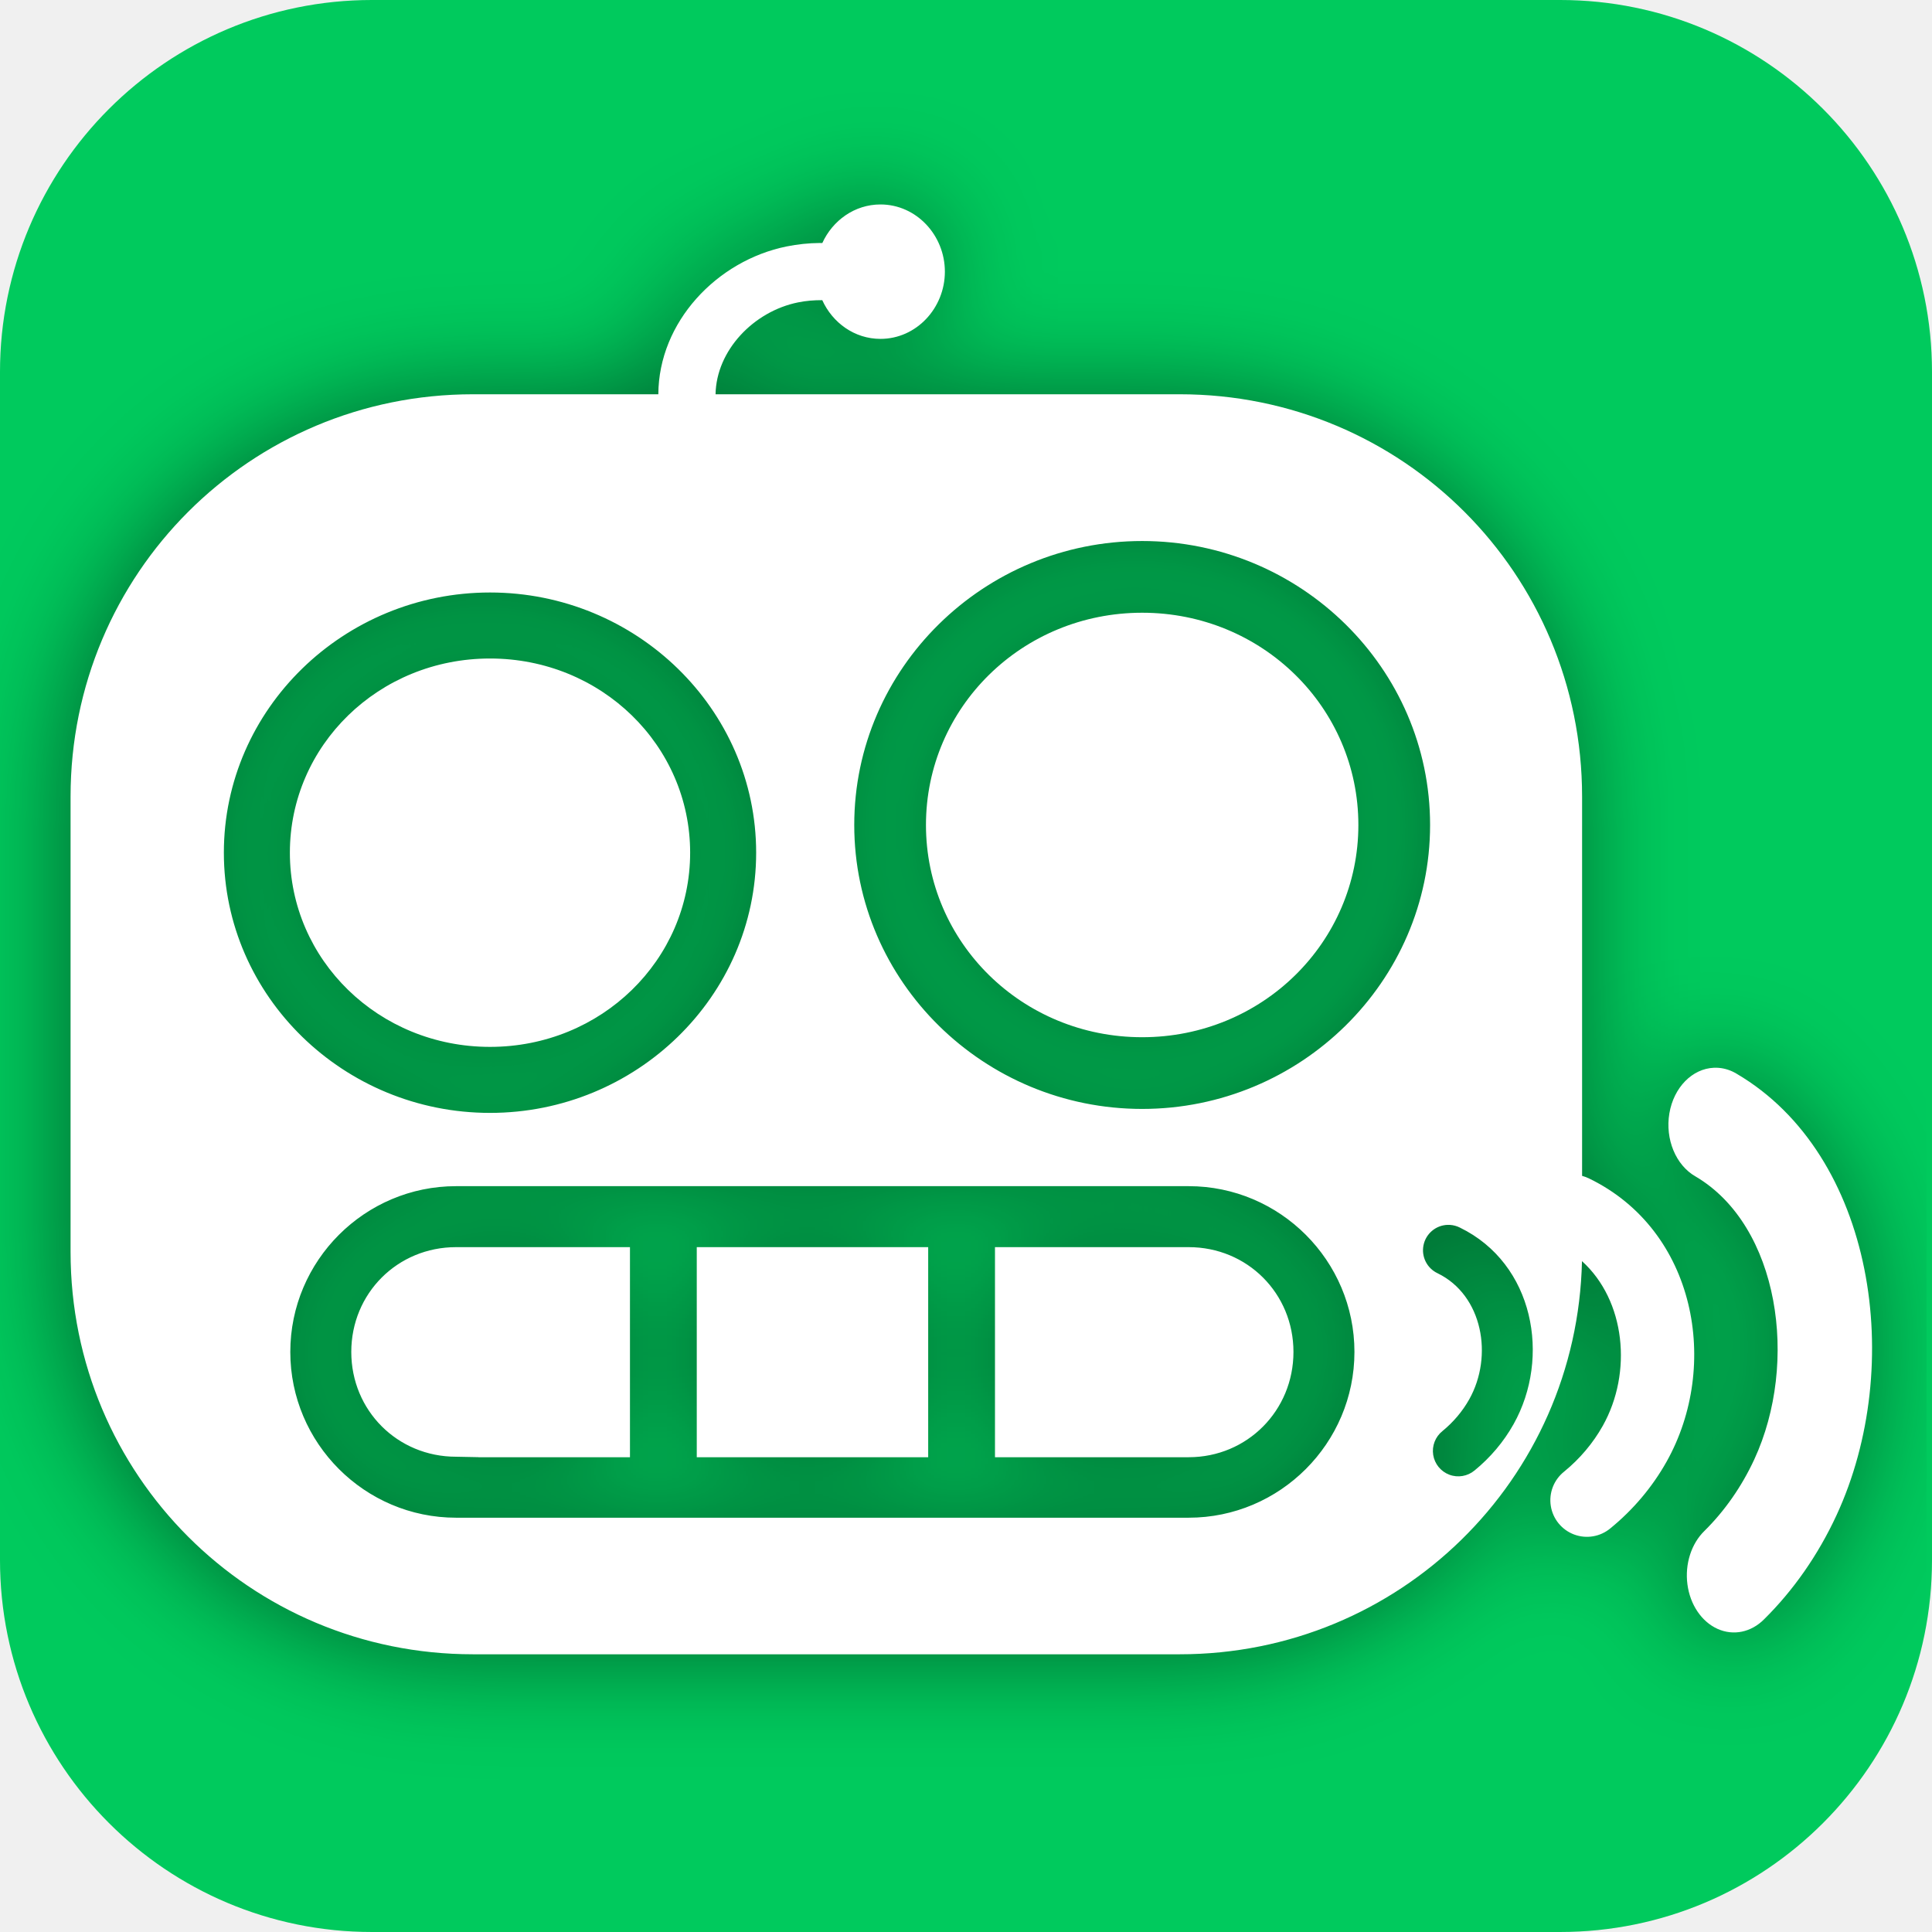
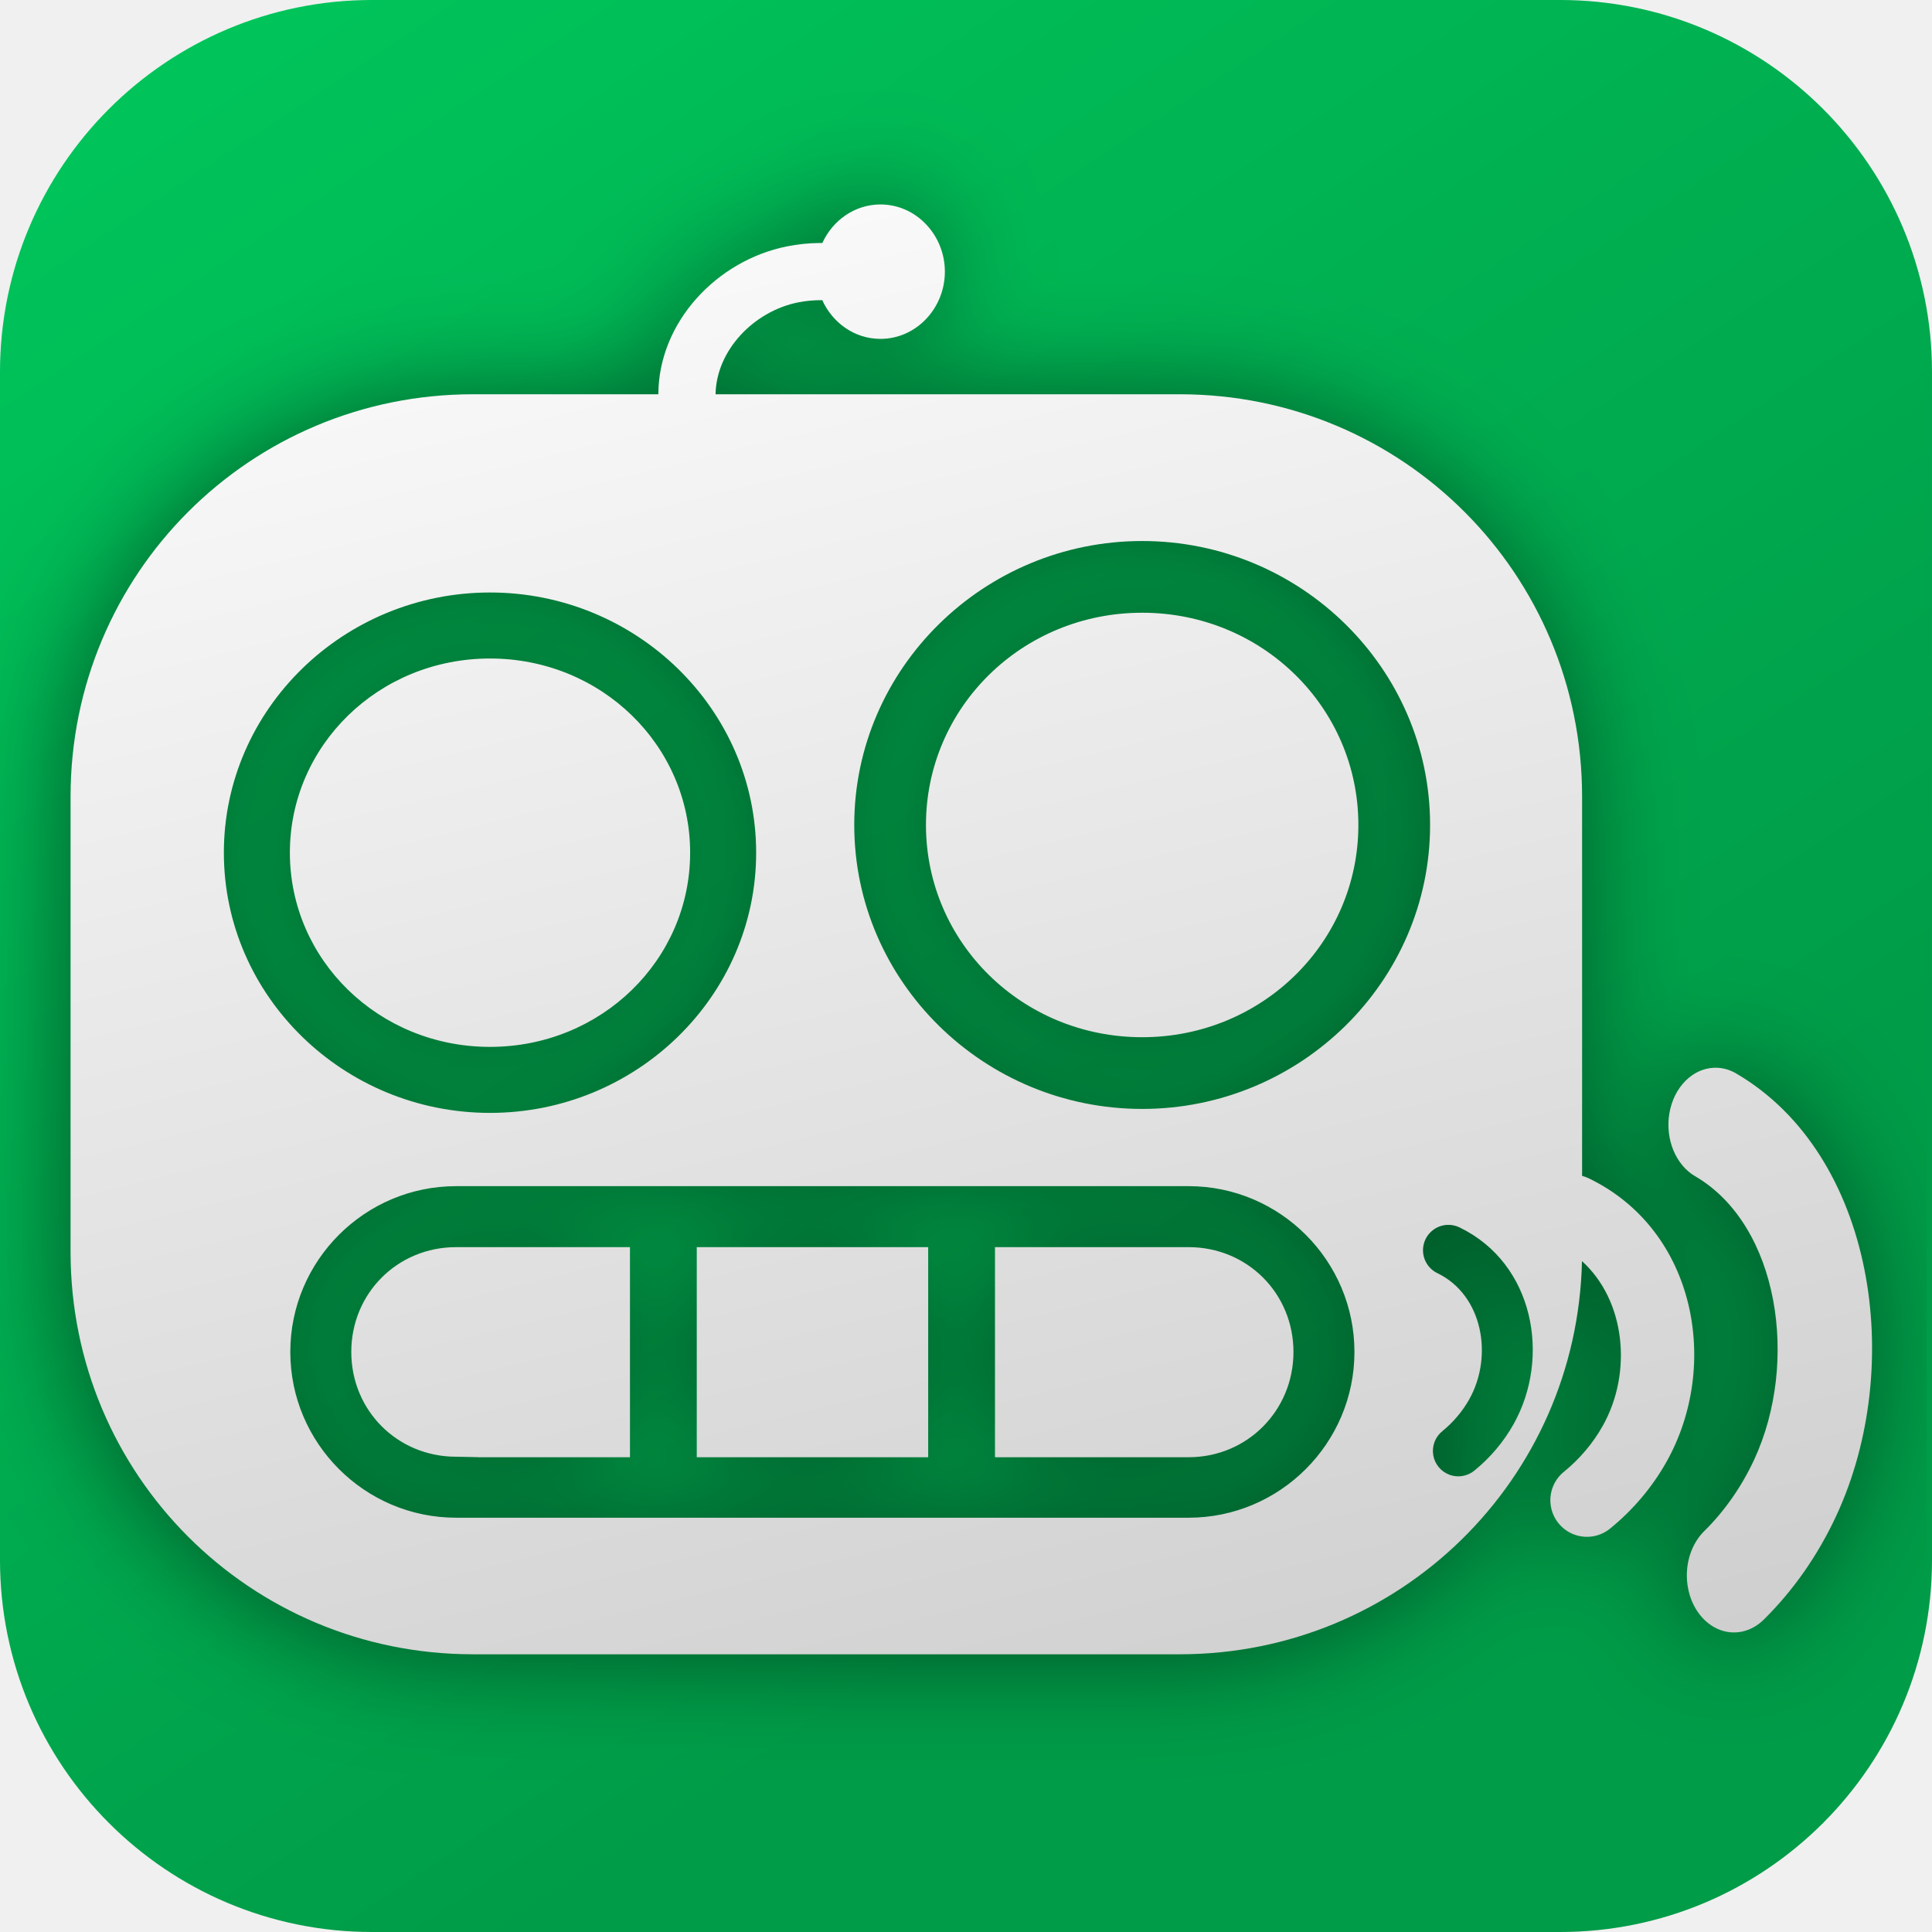
- <svg xmlns="http://www.w3.org/2000/svg" width="129.822mm" height="129.822mm" viewBox="0 0 460 460" id="svg2" version="1.1">
+ <svg xmlns="http://www.w3.org/2000/svg" xmlns:xlink="http://www.w3.org/1999/xlink" width="129.822mm" height="129.822mm" viewBox="0 0 460 460" id="svg2" version="1.1">
  <defs id="defs4">
+     <linearGradient id="linearGradient4177">
+       <stop style="stop-color:#00ca5d;stop-opacity:1;" offset="0" id="stop4179" />
+       <stop style="stop-color:#009c48;stop-opacity:1" offset="1" id="stop4181" />
+     </linearGradient>
+     <linearGradient id="linearGradient4163-8">
+       <stop id="stop4173" offset="0" style="stop-color:#cccccc;stop-opacity:1" />
+       <stop id="stop4175" offset="1" style="stop-color:#ffffff;stop-opacity:1" />
+     </linearGradient>
    <filter style="color-interpolation-filters:sRGB" id="filter5481">
      <feFlood flood-opacity="0.498" flood-color="rgb(0,0,0)" result="flood" id="feFlood5483" />
      <feComposite in="flood" in2="SourceGraphic" operator="in" result="composite1" id="feComposite5485" />
      <feGaussianBlur in="composite1" stdDeviation="13" result="blur" id="feGaussianBlur5487" />
      <feOffset dx="-1.3" dy="0.3" result="offset" id="feOffset5489" />
      <feComposite in="SourceGraphic" in2="offset" operator="over" result="composite2" id="feComposite5491" />
    </filter>
    <filter style="color-interpolation-filters:sRGB" id="filter5493">
      <feFlood flood-opacity="0.498" flood-color="rgb(0,0,0)" result="flood" id="feFlood5495" />
      <feComposite in="flood" in2="SourceGraphic" operator="in" result="composite1" id="feComposite5497" />
      <feGaussianBlur in="composite1" stdDeviation="13" result="blur" id="feGaussianBlur5499" />
      <feOffset dx="-1.3" dy="0.3" result="offset" id="feOffset5501" />
      <feComposite in="SourceGraphic" in2="offset" operator="over" result="composite2" id="feComposite5503" />
    </filter>
+     <linearGradient xlink:href="#linearGradient4163-8" id="linearGradient4169" x1="230.486" y1="461.695" x2="120.93" y2="13.187" gradientUnits="userSpaceOnUse" />
+     <linearGradient xlink:href="#linearGradient4177" id="linearGradient4187" x1="132.566" y1="90.918" x2="398.617" y2="492.959" gradientUnits="userSpaceOnUse" />
  </defs>
  <g id="layer1" transform="translate(-156.8094,-109.4155)">
-     <rect style="fill:#00ca5d;fill-opacity:1;stroke:none;stroke-width:11;stroke-linecap:square;stroke-miterlimit:4;stroke-dasharray:none;stroke-dashoffset:113.676;stroke-opacity:1" id="rect4846" width="460" height="460" x="156.809" y="109.415" ry="88.571" />
-     <path style="fill:#ffffff;fill-opacity:1;fill-rule:nonzero;stroke:none;stroke-width:1.601;stroke-miterlimit:4;stroke-dasharray:none;stroke-opacity:1;filter:url(#filter5493)" d="M 209.635 48.68 C 203.475 48.68 198.241 52.493 195.789 57.865 C 195.577 57.864 195.365 57.852 195.152 57.854 C 192.531 57.878 189.908 58.148 187.318 58.672 C 170.651 62.044 156.819 76.687 156.746 93.873 L 112.598 93.873 C 59.525 93.873 16.801 136.599 16.801 189.672 L 16.801 298.078 C 16.801 351.151 59.525 393.877 112.598 393.877 L 280.891 393.877 C 333.231 393.877 375.505 352.322 376.662 300.27 C 387.023 309.642 388.732 326.784 381.611 339.482 C 379.294 343.616 376.142 347.34 372.422 350.377 A 8.713 8.713 0 1 0 383.441 363.875 C 388.815 359.488 393.384 354.116 396.811 348.006 C 409.622 325.159 403.844 292.979 378.381 280.605 A 8.713 8.713 0 0 0 376.689 279.967 L 376.689 189.672 C 376.689 136.599 333.963 93.873 280.891 93.873 L 170.371 93.873 C 170.547 83.478 179.387 74.148 190.014 71.998 C 191.898 71.617 193.835 71.453 195.777 71.469 C 198.223 76.857 203.464 80.686 209.635 80.686 C 218.182 80.686 224.971 73.358 224.971 64.682 C 224.971 56.005 218.182 48.68 209.635 48.68 z M 271.945 128.814 C 309.632 128.814 340.496 159.109 340.496 196.422 C 340.496 233.734 309.632 264.031 271.945 264.031 C 234.258 264.031 203.393 233.734 203.393 196.422 C 203.393 159.109 234.258 128.814 271.945 128.814 z M 116.67 141.07 C 151.465 141.07 180.037 168.788 180.037 203.021 C 180.037 237.255 151.465 264.975 116.67 264.975 C 81.875 264.975 53.301 237.255 53.301 203.021 C 53.301 168.788 81.875 141.07 116.67 141.07 z M 271.945 145.889 C 243.342 145.889 220.467 168.485 220.467 196.422 C 220.467 224.358 243.342 246.957 271.945 246.957 C 300.549 246.957 323.422 224.358 323.422 196.422 C 323.422 168.485 300.549 145.889 271.945 145.889 z M 116.67 156.787 C 90.151 156.787 69.018 177.503 69.018 203.021 C 69.018 228.54 90.151 249.258 116.67 249.258 C 143.188 249.258 164.32 228.54 164.32 203.021 C 164.32 177.503 143.188 156.787 116.67 156.787 z M 408.092 254.227 A 11.224 13.588 0 0 0 403.705 280.113 C 423.614 291.826 428.383 324.385 417.68 347.492 C 414.694 353.938 410.633 359.745 405.842 364.48 A 11.224 13.588 0 1 0 420.037 385.531 C 426.959 378.69 432.846 370.312 437.26 360.783 C 453.763 325.154 446.318 274.969 413.518 255.672 A 11.224 13.588 0 0 0 409.213 254.25 A 11.224 13.588 0 0 0 408.092 254.227 z M 108.588 282.42 L 283.016 282.42 C 304.756 282.42 322.486 300.148 322.486 321.889 C 322.486 343.629 304.756 361.359 283.016 361.359 L 108.588 361.359 C 86.848 361.359 69.119 343.629 69.119 321.889 C 69.119 300.148 86.848 282.42 108.588 282.42 z M 344.654 291.635 A 6.051 6.051 0 0 1 345.258 291.645 A 6.051 6.051 0 0 1 347.578 292.277 C 365.261 300.87 369.276 323.216 360.379 339.082 C 358 343.325 354.825 347.057 351.094 350.104 A 6.051 6.051 0 1 1 343.441 340.73 C 346.024 338.622 348.215 336.034 349.824 333.164 C 355.594 322.875 353.022 308.376 342.289 303.16 A 6.051 6.051 0 0 1 344.654 291.635 z M 108.588 296.939 C 94.641 296.939 83.639 307.941 83.639 321.889 C 83.639 335.836 94.641 346.84 108.588 346.84 L 113.895 346.945 L 113.895 346.959 L 149.992 346.959 L 149.992 296.939 L 114.49 296.939 L 108.588 296.939 z M 165.896 296.939 L 165.896 346.957 L 201.521 346.957 L 220.996 346.957 L 220.996 296.939 L 202.465 296.939 L 165.896 296.939 z M 236.9 296.939 L 236.9 346.957 L 272.525 346.957 L 283.016 346.957 C 296.963 346.957 307.967 335.836 307.967 321.889 C 307.967 307.941 296.963 296.939 283.016 296.939 L 272.996 296.939 L 236.9 296.939 z " transform="translate(156.8094,109.4155)" id="rect5078" />
+     <rect style="fill:url(#linearGradient4187);fill-opacity:1;stroke:none;stroke-width:11;stroke-linecap:square;stroke-miterlimit:4;stroke-dasharray:none;stroke-dashoffset:113.676;stroke-opacity:1" id="rect4846" width="460" height="460" x="156.809" y="109.415" ry="88.571" />
+     <path style="fill:url(#linearGradient4169);fill-opacity:1;fill-rule:nonzero;stroke:none;stroke-width:1.601;stroke-miterlimit:4;stroke-dasharray:none;stroke-opacity:1;filter:url(#filter5493)" d="M 209.635 48.68 C 203.475 48.68 198.241 52.493 195.789 57.865 C 195.577 57.864 195.365 57.852 195.152 57.854 C 192.531 57.878 189.908 58.148 187.318 58.672 C 170.651 62.044 156.819 76.687 156.746 93.873 L 112.598 93.873 C 59.525 93.873 16.801 136.599 16.801 189.672 L 16.801 298.078 C 16.801 351.151 59.525 393.877 112.598 393.877 L 280.891 393.877 C 333.231 393.877 375.505 352.322 376.662 300.27 C 387.023 309.642 388.732 326.784 381.611 339.482 C 379.294 343.616 376.142 347.34 372.422 350.377 A 8.713 8.713 0 1 0 383.441 363.875 C 388.815 359.488 393.384 354.116 396.811 348.006 C 409.622 325.159 403.844 292.979 378.381 280.605 A 8.713 8.713 0 0 0 376.689 279.967 L 376.689 189.672 C 376.689 136.599 333.963 93.873 280.891 93.873 L 170.371 93.873 C 170.547 83.478 179.387 74.148 190.014 71.998 C 191.898 71.617 193.835 71.453 195.777 71.469 C 198.223 76.857 203.464 80.686 209.635 80.686 C 218.182 80.686 224.971 73.358 224.971 64.682 C 224.971 56.005 218.182 48.68 209.635 48.68 z M 271.945 128.814 C 309.632 128.814 340.496 159.109 340.496 196.422 C 340.496 233.734 309.632 264.031 271.945 264.031 C 234.258 264.031 203.393 233.734 203.393 196.422 C 203.393 159.109 234.258 128.814 271.945 128.814 z M 116.67 141.07 C 151.465 141.07 180.037 168.788 180.037 203.021 C 180.037 237.255 151.465 264.975 116.67 264.975 C 81.875 264.975 53.301 237.255 53.301 203.021 C 53.301 168.788 81.875 141.07 116.67 141.07 z M 271.945 145.889 C 243.342 145.889 220.467 168.485 220.467 196.422 C 220.467 224.358 243.342 246.957 271.945 246.957 C 300.549 246.957 323.422 224.358 323.422 196.422 C 323.422 168.485 300.549 145.889 271.945 145.889 z M 116.67 156.787 C 90.151 156.787 69.018 177.503 69.018 203.021 C 69.018 228.54 90.151 249.258 116.67 249.258 C 143.188 249.258 164.32 228.54 164.32 203.021 C 164.32 177.503 143.188 156.787 116.67 156.787 z M 408.092 254.227 A 11.224 13.588 0 0 0 403.705 280.113 C 423.614 291.826 428.383 324.385 417.68 347.492 C 414.694 353.938 410.633 359.745 405.842 364.48 A 11.224 13.588 0 1 0 420.037 385.531 C 426.959 378.69 432.846 370.312 437.26 360.783 C 453.763 325.154 446.318 274.969 413.518 255.672 A 11.224 13.588 0 0 0 409.213 254.25 A 11.224 13.588 0 0 0 408.092 254.227 z M 108.588 282.42 L 283.016 282.42 C 304.756 282.42 322.486 300.148 322.486 321.889 C 322.486 343.629 304.756 361.359 283.016 361.359 L 108.588 361.359 C 86.848 361.359 69.119 343.629 69.119 321.889 C 69.119 300.148 86.848 282.42 108.588 282.42 z M 344.654 291.635 A 6.051 6.051 0 0 1 345.258 291.645 A 6.051 6.051 0 0 1 347.578 292.277 C 365.261 300.87 369.276 323.216 360.379 339.082 C 358 343.325 354.825 347.057 351.094 350.104 A 6.051 6.051 0 1 1 343.441 340.73 C 346.024 338.622 348.215 336.034 349.824 333.164 C 355.594 322.875 353.022 308.376 342.289 303.16 A 6.051 6.051 0 0 1 344.654 291.635 z M 108.588 296.939 C 94.641 296.939 83.639 307.941 83.639 321.889 C 83.639 335.836 94.641 346.84 108.588 346.84 L 113.895 346.945 L 113.895 346.959 L 149.992 346.959 L 149.992 296.939 L 114.49 296.939 L 108.588 296.939 z M 165.896 296.939 L 165.896 346.957 L 201.521 346.957 L 220.996 346.957 L 220.996 296.939 L 202.465 296.939 L 165.896 296.939 z M 236.9 296.939 L 236.9 346.957 L 272.525 346.957 L 283.016 346.957 C 296.963 346.957 307.967 335.836 307.967 321.889 C 307.967 307.941 296.963 296.939 283.016 296.939 L 272.996 296.939 L 236.9 296.939 z " transform="translate(156.8094,109.4155)" id="rect5078" />
  </g>
</svg>
